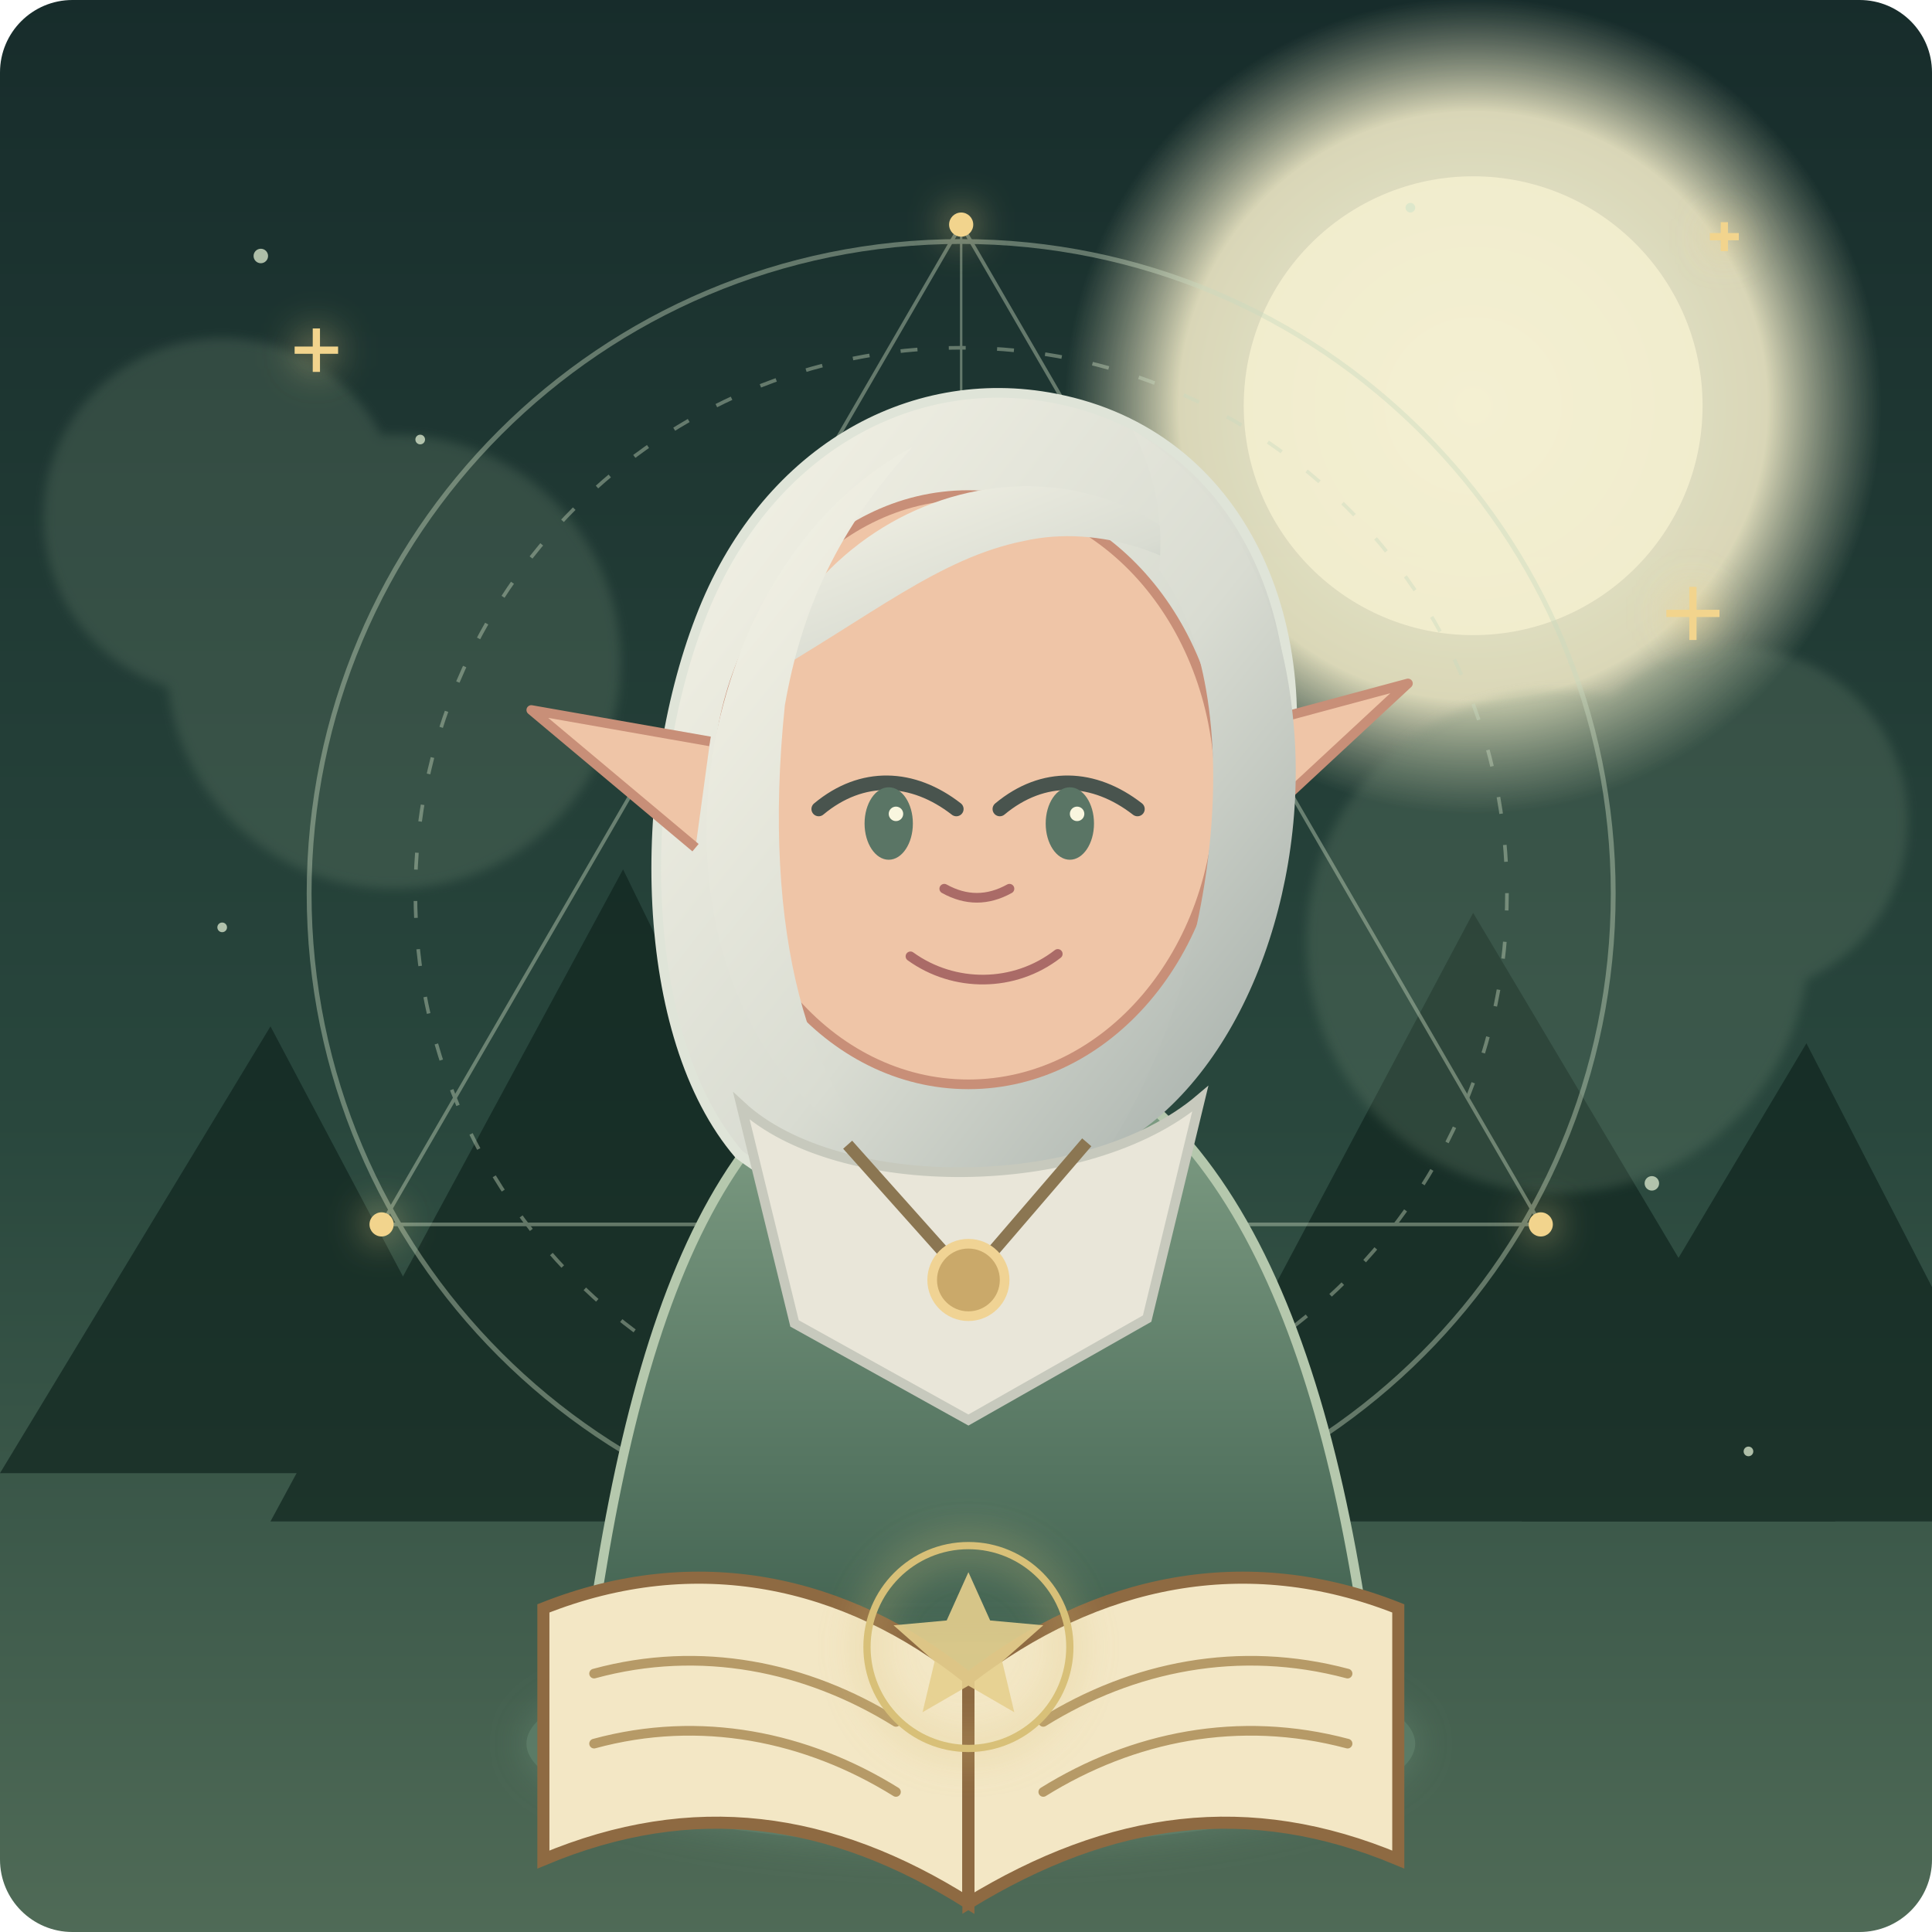
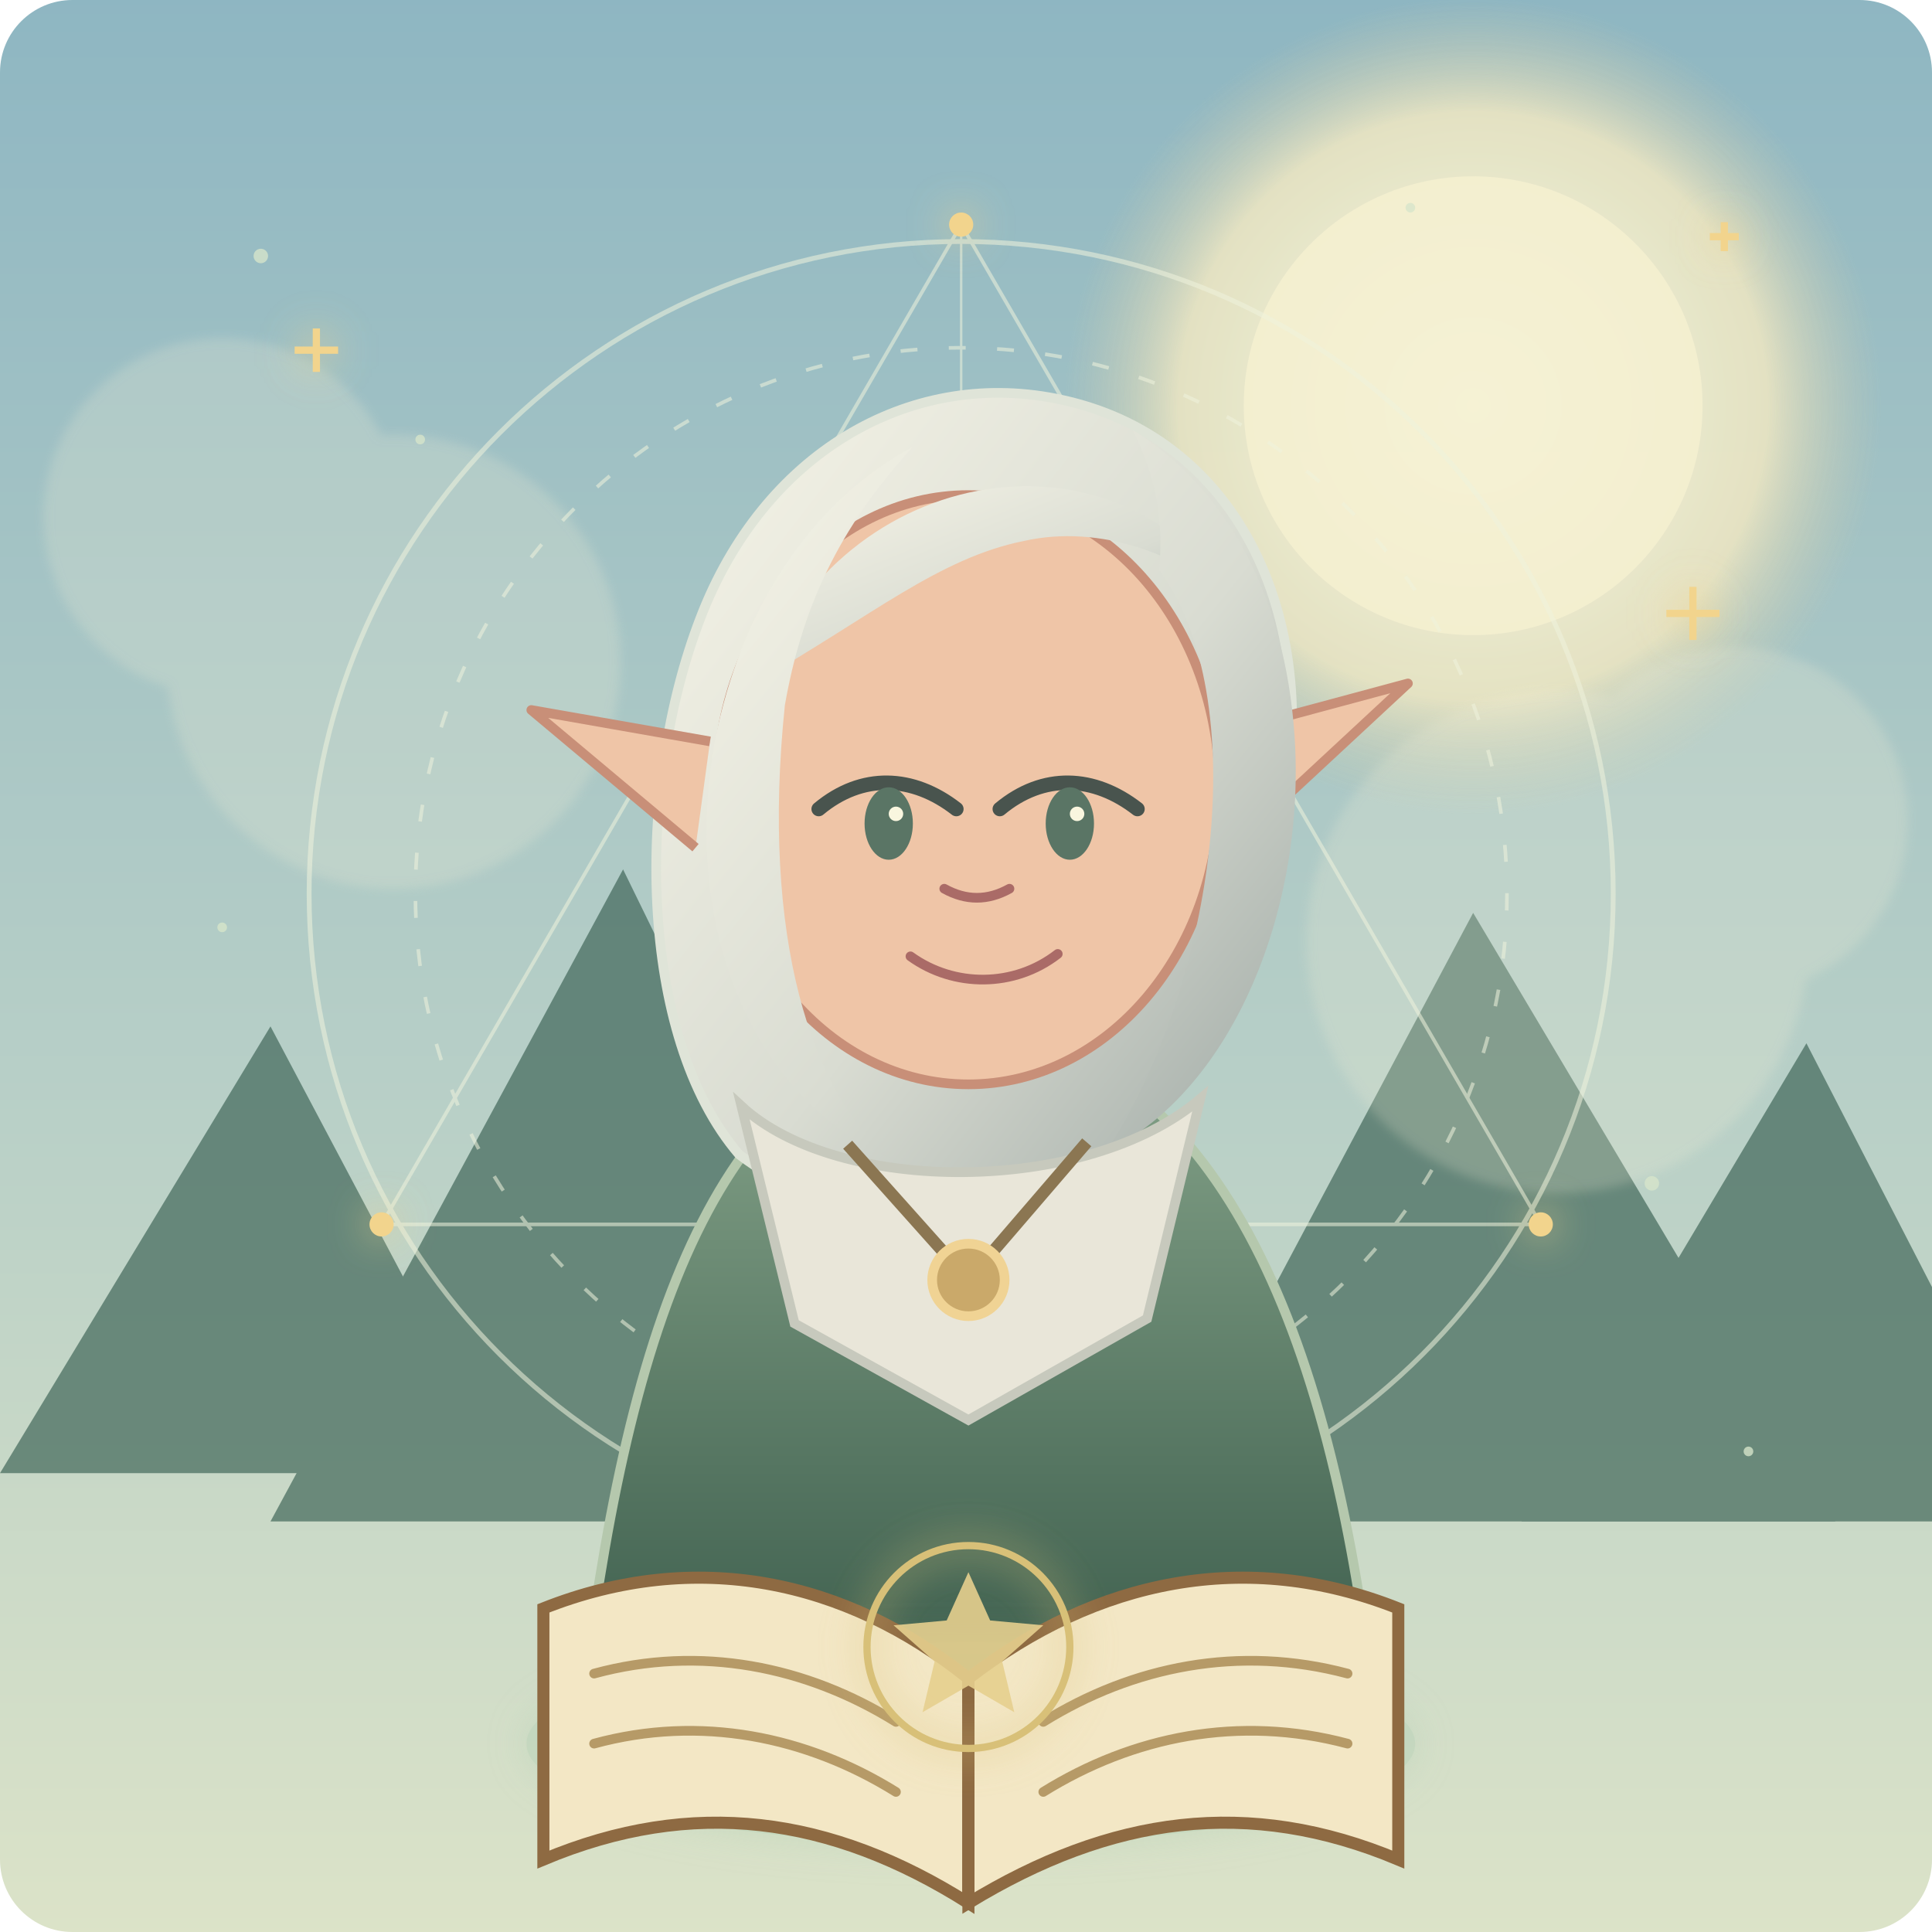
<svg xmlns="http://www.w3.org/2000/svg" viewBox="0 0 800 800" role="img" aria-labelledby="title desc">
  <defs>
    <linearGradient id="sky" x1="0" y1="0" x2="0" y2="1">
-       <stop offset="0" stop-color="#172c2b" />
-       <stop offset="0.58" stop-color="#29473d" />
-       <stop offset="1" stop-color="#506b57" />
+       <stop offset="0" stop-color="#8eb6c2" />
+       <stop offset="0.58" stop-color="#b9d0c7" />
+       <stop offset="1" stop-color="#dce3c8" />
    </linearGradient>
    <radialGradient id="moon" cx="50%" cy="50%" r="50%">
      <stop offset="0" stop-color="#fffde8" />
      <stop offset="0.72" stop-color="#e9e4c2" />
      <stop offset="1" stop-color="#c7c8ad" stop-opacity="0" />
    </radialGradient>
    <linearGradient id="hair" x1="0" y1="0" x2="1" y2="1">
      <stop offset="0" stop-color="#f7f5e8" />
      <stop offset="0.55" stop-color="#d9dcd2" />
      <stop offset="1" stop-color="#9fa9a5" />
    </linearGradient>
    <linearGradient id="cloak" x1="0" y1="0" x2="0" y2="1">
      <stop offset="0" stop-color="#87a58b" />
      <stop offset="1" stop-color="#3d5e4d" />
    </linearGradient>
    <linearGradient id="book" x1="0" y1="0" x2="1" y2="1">
      <stop offset="0" stop-color="#b8955d" />
      <stop offset="1" stop-color="#6d4d32" />
    </linearGradient>
    <filter id="glow" x="-60%" y="-60%" width="220%" height="220%">
      <feGaussianBlur stdDeviation="8" result="b" />
      <feMerge>
        <feMergeNode in="b" />
        <feMergeNode in="SourceGraphic" />
      </feMerge>
    </filter>
    <filter id="soft" x="-20%" y="-20%" width="140%" height="140%">
      <feGaussianBlur stdDeviation="2" />
    </filter>
    <clipPath id="frame">
      <rect width="800" height="800" rx="30" />
    </clipPath>
  </defs>
  <g clip-path="url(#frame)">
    <rect width="800" height="800" fill="url(#sky)" />
    <circle cx="610" cy="168" r="170" fill="url(#moon)" opacity="0.92" />
    <circle cx="610" cy="168" r="95" fill="#f5f0d1" opacity="0.82" />
-     <g fill="#10251f" opacity="0.72">
+     <g fill="#3e6456" opacity="0.68">
      <path d="M0 610 112 425 210 610Z" />
      <path d="M112 630 258 360 390 630Z" />
      <path d="M476 630 610 378 760 630Z" />
      <path d="M630 630 748 432 850 630Z" />
    </g>
-     <g fill="#789179" opacity="0.24" filter="url(#soft)">
+     <g fill="#f4f0d7" opacity="0.22" filter="url(#soft)">
      <circle cx="92" cy="214" r="74" />
      <circle cx="163" cy="274" r="94" />
      <circle cx="718" cy="340" r="72" />
      <circle cx="645" cy="390" r="104" />
    </g>
-     <g fill="none" stroke="#c9d9bf" opacity="0.42">
+     <g fill="none" stroke="#eef2dc" opacity="0.55">
      <circle cx="398" cy="370" r="270" stroke-width="2" />
      <circle cx="398" cy="370" r="226" stroke-width="1.5" stroke-dasharray="7 13" />
      <path d="M398 93 638 507 158 507Z" stroke-width="1.5" />
      <path d="M398 93V647M158 507 638 507" stroke-width="1" />
    </g>
    <g fill="#f2d48d" filter="url(#glow)">
      <circle cx="398" cy="93" r="5" />
      <circle cx="158" cy="507" r="5" />
      <circle cx="638" cy="507" r="5" />
      <path d="M122 145h18m-9-9v18M690 254h22m-11-11v22M708 98h12m-6-6v12" stroke="#f2d48d" stroke-width="3" />
    </g>
    <path d="M242 698c20-158 58-262 156-276 103 13 151 120 170 276Z" fill="url(#cloak)" stroke="#b5c8ad" stroke-width="4" />
    <path d="M306 478c-42-49-43-152-16-222 26-68 86-103 147-91 77 15 112 94 93 178-15 68-39 104-70 134-53 34-112 33-154 1Z" fill="url(#hair)" stroke="#dfe4d8" stroke-width="4" />
    <path d="m294 307-74-13 68 57M505 304l78-21-70 65" fill="#efc5a7" stroke="#c88f78" stroke-width="4" stroke-linejoin="round" />
    <ellipse cx="401" cy="327" rx="104" ry="122" fill="#efc5a7" stroke="#c88f78" stroke-width="4" />
    <path d="M314 282c34-91 151-111 200-29-23-24-59-36-90-29-35 7-63 31-110 58Z" fill="url(#hair)" />
    <path d="M325 292c-10 96 11 161 44 188-60-27-88-101-72-178 12-55 42-96 81-117-31 34-46 67-53 107ZM480 236c39 53 24 170-22 241 53-26 83-102 78-173-4-56-27-101-67-126 9 18 13 36 11 58Z" fill="url(#hair)" />
    <path d="M339 335c18-15 39-14 57 0M414 335c18-15 39-14 57 0" fill="none" stroke="#49544e" stroke-width="6" stroke-linecap="round" />
    <ellipse cx="368" cy="341" rx="10" ry="15" fill="#5a7565" />
    <ellipse cx="443" cy="341" rx="10" ry="15" fill="#5a7565" />
    <circle cx="371" cy="337" r="3" fill="#f9f6df" />
    <circle cx="446" cy="337" r="3" fill="#f9f6df" />
    <path d="M391 368c9 5 18 5 27 0M377 396c18 13 43 13 61-1" fill="none" stroke="#aa6b67" stroke-width="4" stroke-linecap="round" />
    <path d="M307 458c40 37 143 37 190-3l-22 91-74 42-72-40Z" fill="#e9e6d9" stroke="#c7c9bd" stroke-width="4" />
    <path d="M351 474 401 530 450 473" fill="none" stroke="#8b7652" stroke-width="5" />
    <circle cx="401" cy="530" r="15" fill="#caa96a" stroke="#f0d394" stroke-width="4" />
    <g transform="translate(0 18)">
      <ellipse cx="402" cy="704" rx="184" ry="42" fill="#98c2a4" opacity="0.25" filter="url(#glow)" />
      <path d="M225 648c63-25 125-12 176 29v93c-57-36-114-44-176-18Z" fill="#f3e7c5" stroke="#8e6a42" stroke-width="5" />
      <path d="M579 648c-63-25-125-12-178 29v93c59-36 116-44 178-18Z" fill="#f3e7c5" stroke="#8e6a42" stroke-width="5" />
      <path d="M401 677v93" stroke="#8e6a42" stroke-width="5" />
      <path d="M246 675c44-12 88-3 125 20M246 704c44-12 88-3 125 20M558 675c-45-12-89-3-126 20M558 704c-45-12-89-3-126 20" fill="none" stroke="#b69a67" stroke-width="4" stroke-linecap="round" />
      <circle cx="401" cy="664" r="42" fill="none" stroke="#d8c078" stroke-width="3" filter="url(#glow)" />
      <path d="m401 633 9 20 22 2-17 15 5 21-19-11-19 11 5-21-17-15 22-2Z" fill="#e6cf8e" opacity="0.9" />
    </g>
    <g fill="#d7e6ca" opacity="0.78">
      <circle cx="108" cy="106" r="3" />
      <circle cx="174" cy="182" r="2" />
      <circle cx="684" cy="490" r="3" />
      <circle cx="92" cy="384" r="2" />
      <circle cx="724" cy="601" r="2" />
      <circle cx="584" cy="86" r="2" />
    </g>
  </g>
</svg>
